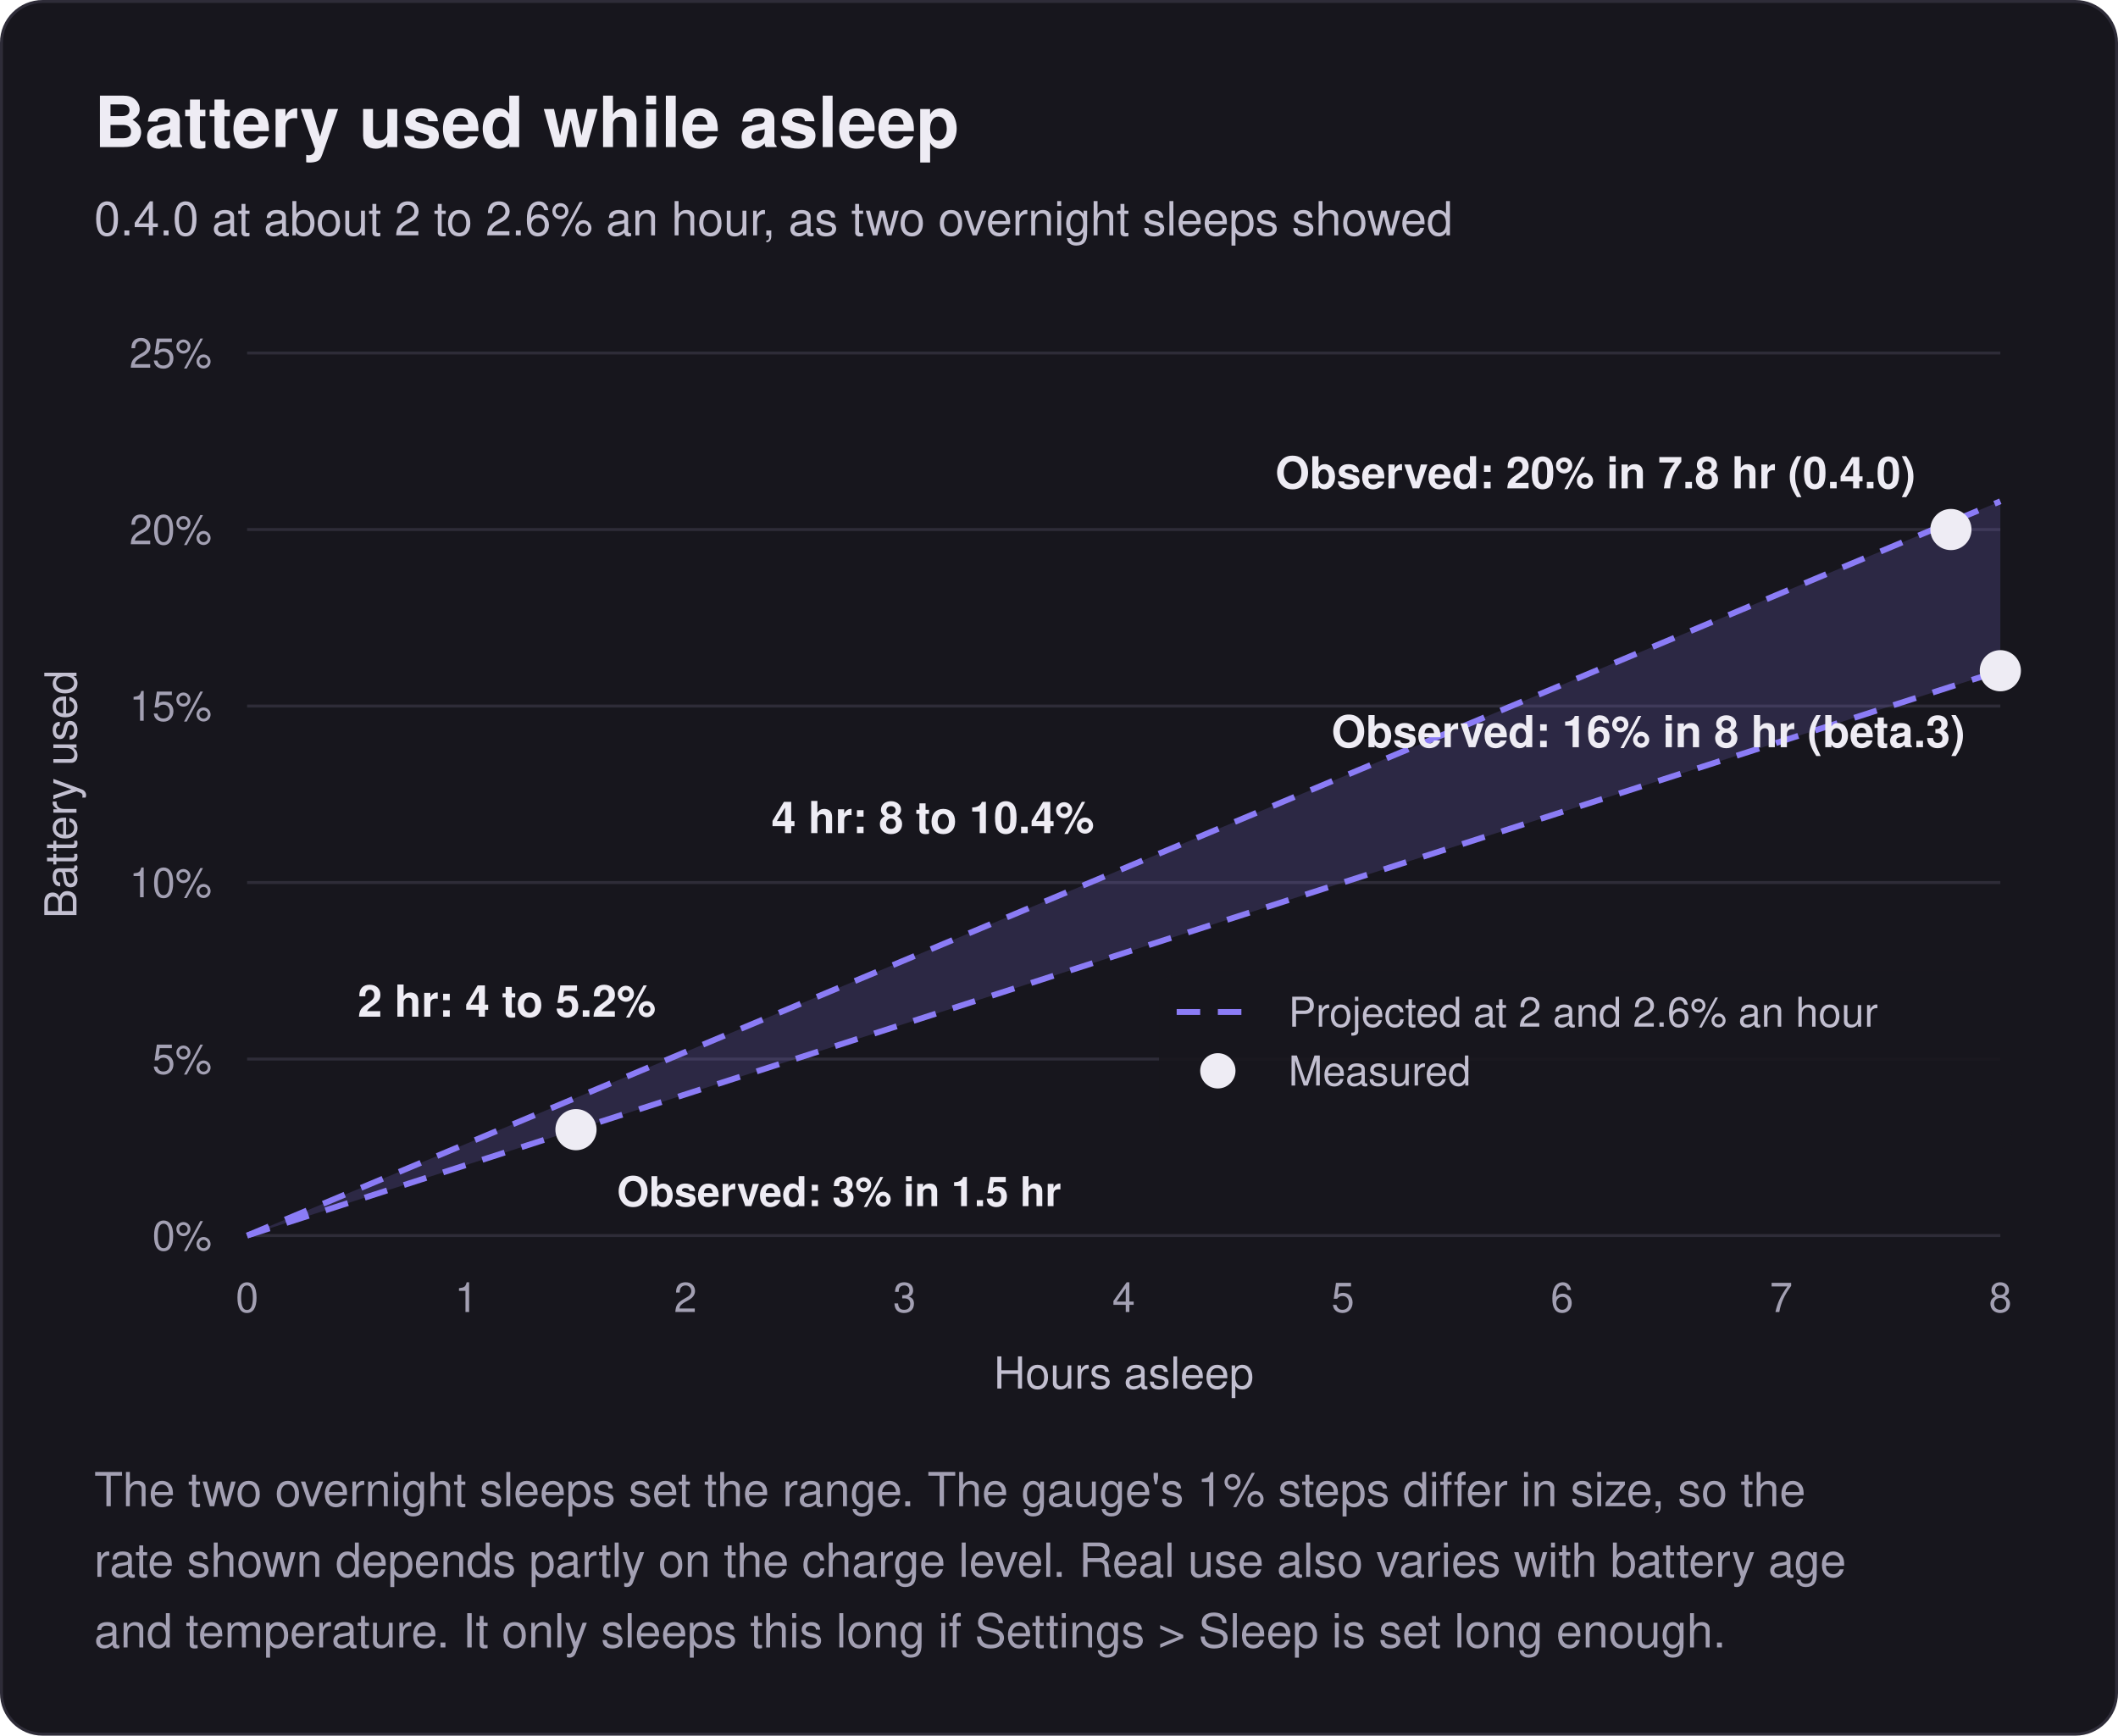
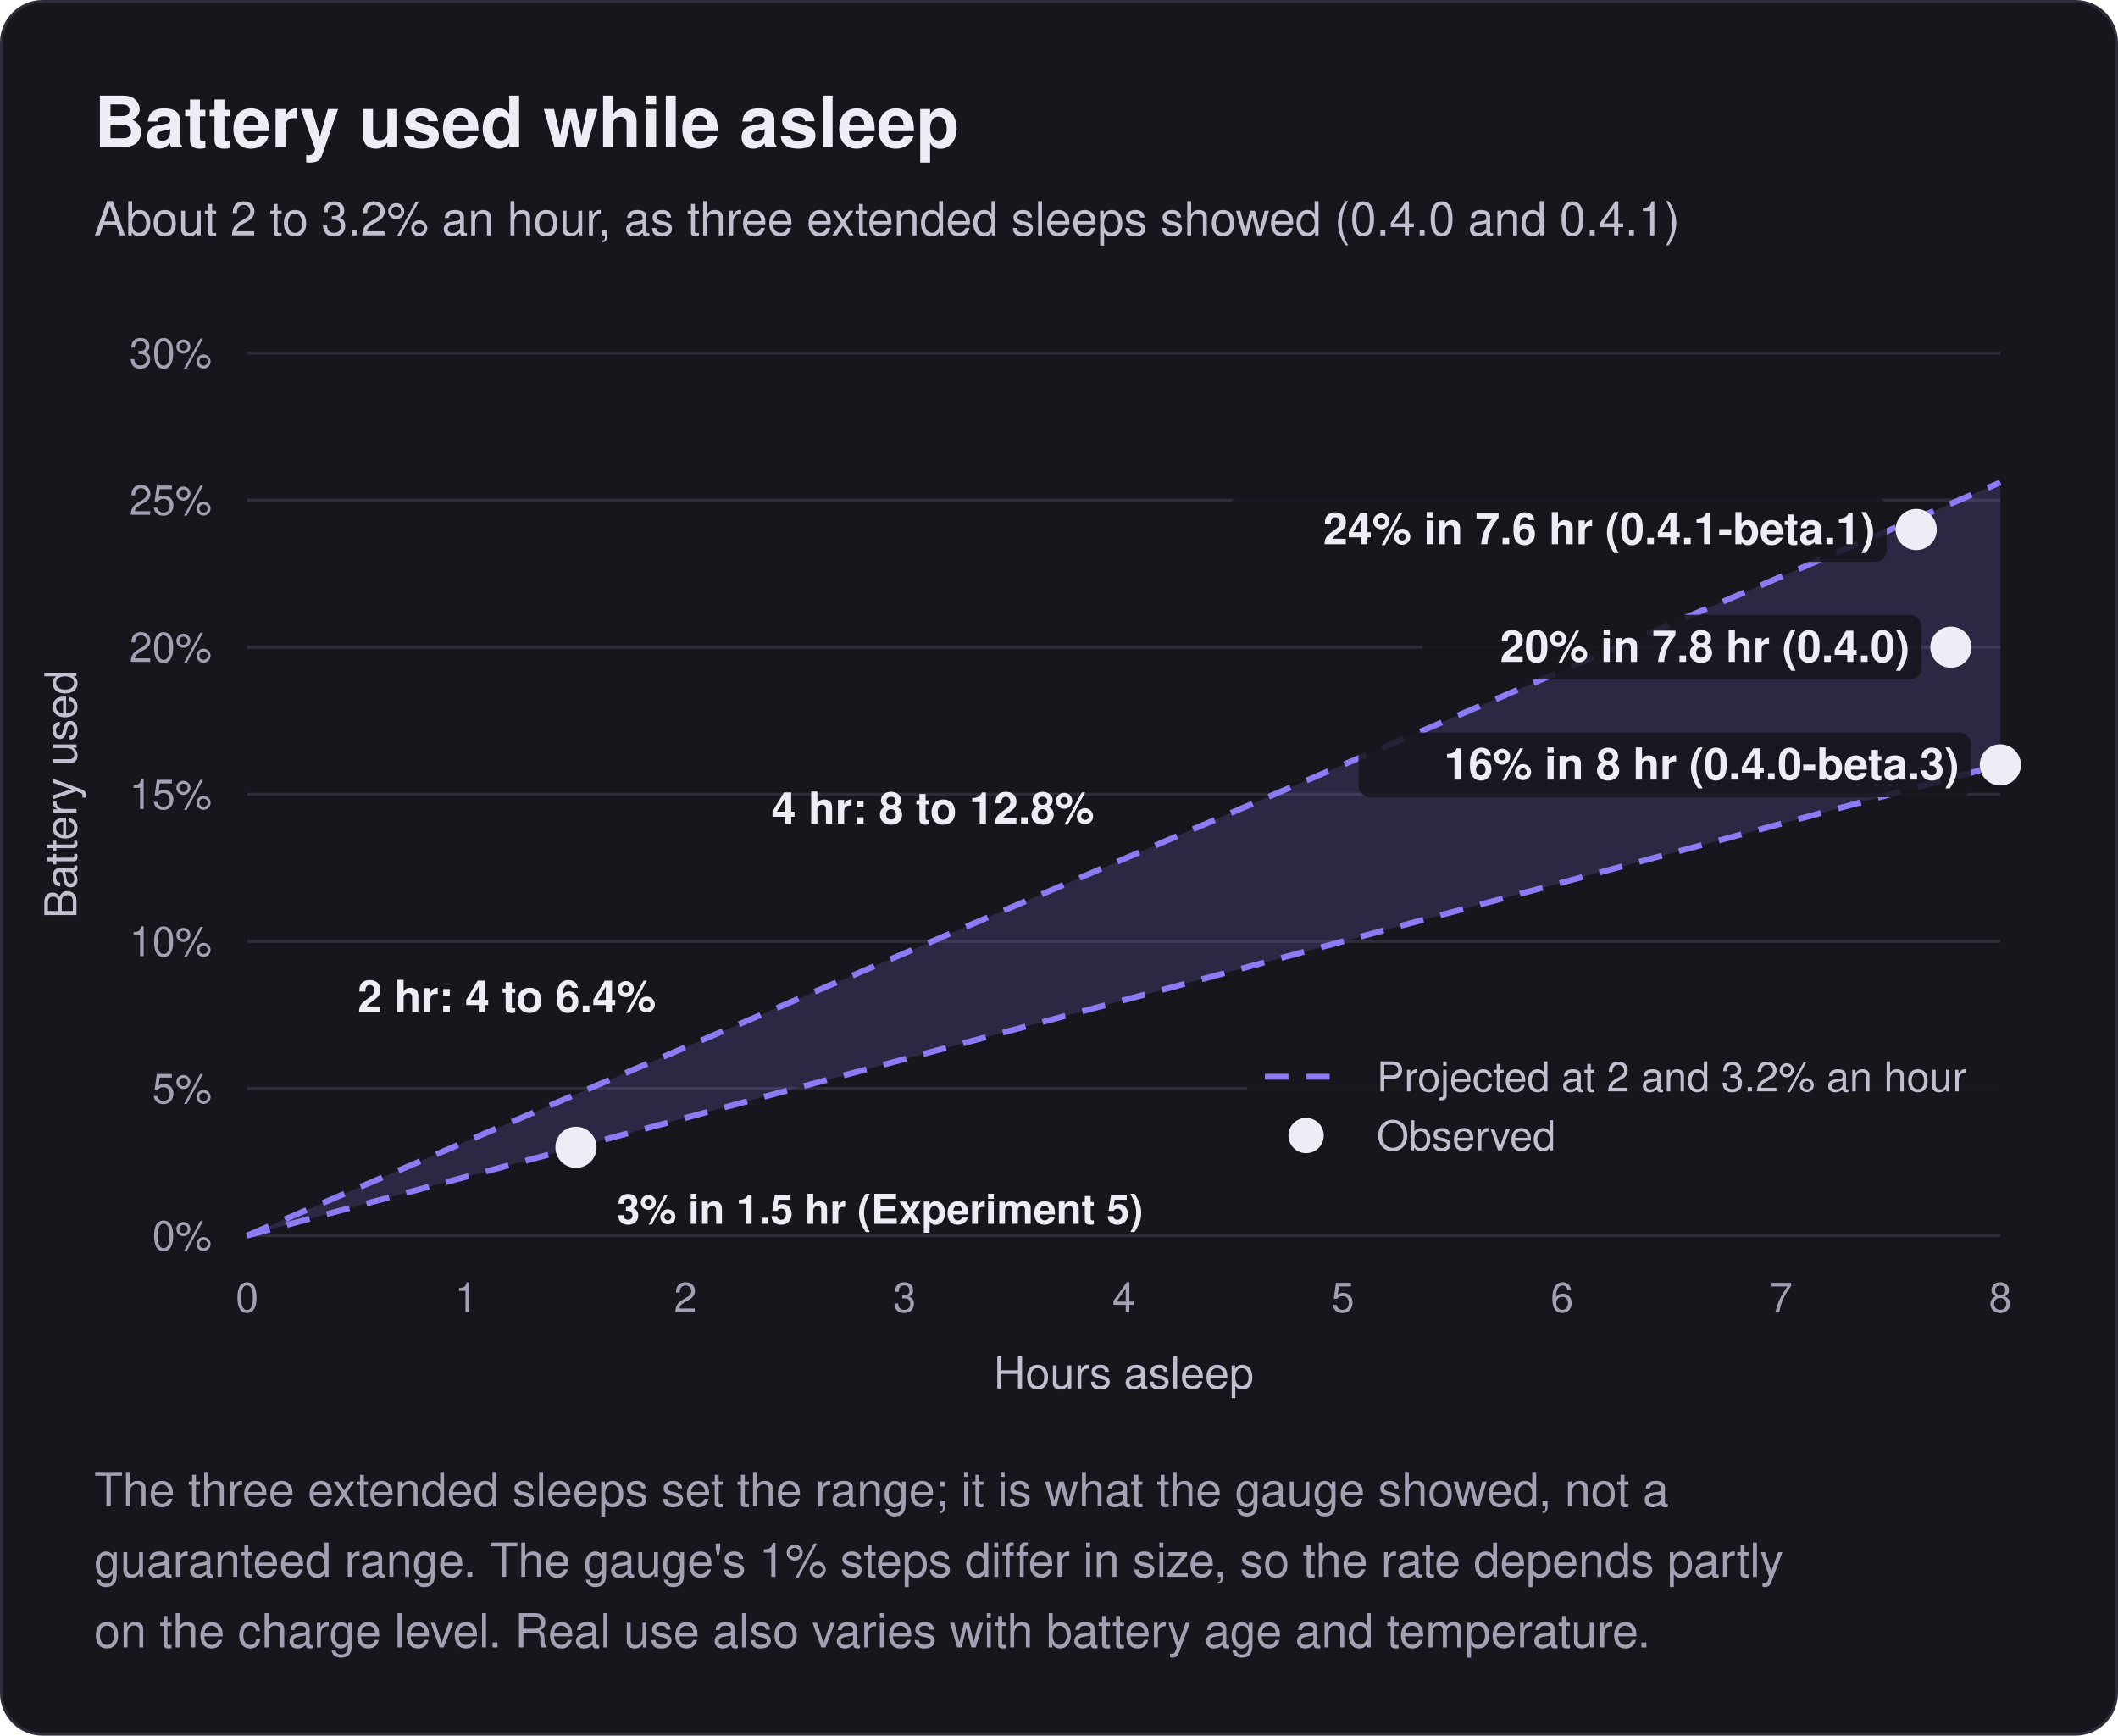
<svg xmlns="http://www.w3.org/2000/svg" width="720" height="590" viewBox="0 0 720 590" role="img" aria-labelledby="t d">
  <rect x="0.5" y="0.5" width="719" height="589" rx="14" fill="#17161D" stroke="#2E2C38" />
  <g font-family="-apple-system, BlinkMacSystemFont, 'Segoe UI', Helvetica, Arial, sans-serif">
    <text x="32" y="50" font-size="24" fill="#EEECF4" font-weight="650" text-anchor="start">Battery used while asleep</text>
-     <text x="32" y="80" font-size="16" fill="#C2BFD0" font-weight="400" text-anchor="start">0.4.0 at about 2 to 2.6% an hour, as two overnight sleeps showed</text>
+     <text x="32" y="80" font-size="16" fill="#C2BFD0" font-weight="400" text-anchor="start">About 2 to 3.2% an hour, as three extended sleeps showed (0.4.0 and 0.4.1)</text>
    <line x1="84" y1="420.0" x2="680" y2="420.0" stroke="#2E2C38" />
    <text x="72" y="425.0" font-size="14" fill="#A3A0B3" font-weight="400" text-anchor="end">0%</text>
-     <line x1="84" y1="360.0" x2="680" y2="360.0" stroke="#2E2C38" />
-     <text x="72" y="365.0" font-size="14" fill="#A3A0B3" font-weight="400" text-anchor="end">5%</text>
-     <line x1="84" y1="300.0" x2="680" y2="300.0" stroke="#2E2C38" />
-     <text x="72" y="305.0" font-size="14" fill="#A3A0B3" font-weight="400" text-anchor="end">10%</text>
-     <line x1="84" y1="240.0" x2="680" y2="240.0" stroke="#2E2C38" />
-     <text x="72" y="245.0" font-size="14" fill="#A3A0B3" font-weight="400" text-anchor="end">15%</text>
-     <line x1="84" y1="180.0" x2="680" y2="180.0" stroke="#2E2C38" />
-     <text x="72" y="185.0" font-size="14" fill="#A3A0B3" font-weight="400" text-anchor="end">20%</text>
+     <line x1="84" y1="370.0" x2="680" y2="370.0" stroke="#2E2C38" />
+     <text x="72" y="375.0" font-size="14" fill="#A3A0B3" font-weight="400" text-anchor="end">5%</text>
+     <line x1="84" y1="320.0" x2="680" y2="320.0" stroke="#2E2C38" />
+     <text x="72" y="325.0" font-size="14" fill="#A3A0B3" font-weight="400" text-anchor="end">10%</text>
+     <line x1="84" y1="270.0" x2="680" y2="270.0" stroke="#2E2C38" />
+     <text x="72" y="275.0" font-size="14" fill="#A3A0B3" font-weight="400" text-anchor="end">15%</text>
+     <line x1="84" y1="220.0" x2="680" y2="220.0" stroke="#2E2C38" />
+     <text x="72" y="225.0" font-size="14" fill="#A3A0B3" font-weight="400" text-anchor="end">20%</text>
+     <line x1="84" y1="170.0" x2="680" y2="170.0" stroke="#2E2C38" />
+     <text x="72" y="175.0" font-size="14" fill="#A3A0B3" font-weight="400" text-anchor="end">25%</text>
    <line x1="84" y1="120.0" x2="680" y2="120.0" stroke="#2E2C38" />
-     <text x="72" y="125.0" font-size="14" fill="#A3A0B3" font-weight="400" text-anchor="end">25%</text>
+     <text x="72" y="125.0" font-size="14" fill="#A3A0B3" font-weight="400" text-anchor="end">30%</text>
    <text x="84.0" y="446" font-size="14" fill="#A3A0B3" font-weight="400" text-anchor="middle">0</text>
    <text x="158.5" y="446" font-size="14" fill="#A3A0B3" font-weight="400" text-anchor="middle">1</text>
    <text x="233.0" y="446" font-size="14" fill="#A3A0B3" font-weight="400" text-anchor="middle">2</text>
    <text x="307.5" y="446" font-size="14" fill="#A3A0B3" font-weight="400" text-anchor="middle">3</text>
    <text x="382.0" y="446" font-size="14" fill="#A3A0B3" font-weight="400" text-anchor="middle">4</text>
    <text x="456.5" y="446" font-size="14" fill="#A3A0B3" font-weight="400" text-anchor="middle">5</text>
    <text x="531.0" y="446" font-size="14" fill="#A3A0B3" font-weight="400" text-anchor="middle">6</text>
    <text x="605.5" y="446" font-size="14" fill="#A3A0B3" font-weight="400" text-anchor="middle">7</text>
    <text x="680.0" y="446" font-size="14" fill="#A3A0B3" font-weight="400" text-anchor="middle">8</text>
    <text x="382.0" y="472" font-size="15" fill="#C2BFD0" font-weight="400" text-anchor="middle">Hours asleep</text>
    <text x="26" y="270.0" font-size="15" fill="#C2BFD0" font-weight="400" text-anchor="middle" transform="rotate(-90 26 270.0)">Battery used</text>
-     <path d="M84.0 420.0 L680.0 170.4 L680.0 228.0 Z" fill="#8B7CF6" opacity="0.18" />
-     <line x1="84.0" y1="420.0" x2="680.0" y2="228.0" stroke="#8B7CF6" stroke-width="2" stroke-dasharray="8 6" />
-     <line x1="84.0" y1="420.0" x2="680.0" y2="170.4" stroke="#8B7CF6" stroke-width="2" stroke-dasharray="8 6" />
-     <text x="223.0" y="345.6" font-size="15" fill="#EEECF4" font-weight="600" text-anchor="end">2 hr: 4 to 5.2%</text>
-     <text x="372.0" y="283.2" font-size="15" fill="#EEECF4" font-weight="600" text-anchor="end">4 hr: 8 to 10.4%</text>
-     <circle cx="680.0" cy="228.0" r="7" fill="#EEECF4" />
-     <text x="668.0" y="254.0" font-size="15" fill="#EEECF4" font-weight="600" text-anchor="end">Observed: 16% in 8 hr (beta.3)</text>
-     <circle cx="663.2" cy="180.0" r="7" fill="#EEECF4" />
-     <text x="651.175" y="166.0" font-size="15" fill="#EEECF4" font-weight="600" text-anchor="end">Observed: 20% in 7.8 hr (0.4.0)</text>
-     <circle cx="195.8" cy="384.0" r="7" fill="#EEECF4" />
-     <text x="209.75" y="410.0" font-size="14" fill="#EEECF4" font-weight="600" text-anchor="start">Observed: 3% in 1.5 hr</text>
-     <rect x="394" y="330" width="290" height="62" rx="8" fill="#17161D" opacity="0.9" />
-     <line x1="400" y1="344" x2="428" y2="344" stroke="#8B7CF6" stroke-width="2" stroke-dasharray="8 6" />
-     <text x="438" y="349" font-size="14" fill="#C2BFD0" font-weight="400" text-anchor="start">Projected at 2 and 2.6% an hour</text>
-     <circle cx="414" cy="364" r="6" fill="#EEECF4" />
-     <text x="438" y="369" font-size="14" fill="#C2BFD0" font-weight="400" text-anchor="start">Measured</text>
-     <text x="32" y="512" font-size="16" fill="#A3A0B3" font-weight="400" text-anchor="start">The two overnight sleeps set the range. The gauge's 1% steps differ in size, so the</text>
-     <text x="32" y="536" font-size="16" fill="#A3A0B3" font-weight="400" text-anchor="start">rate shown depends partly on the charge level. Real use also varies with battery age</text>
-     <text x="32" y="560" font-size="16" fill="#A3A0B3" font-weight="400" text-anchor="start">and temperature. It only sleeps this long if Settings &gt; Sleep is set long enough.</text>
+     <path d="M84.0 420.0 L680.0 164.0 L680.0 260.0 Z" fill="#8B7CF6" opacity="0.18" />
+     <line x1="84.0" y1="420.0" x2="680.0" y2="260.0" stroke="#8B7CF6" stroke-width="2" stroke-dasharray="8 6" />
+     <line x1="84.0" y1="420.0" x2="680.0" y2="164.0" stroke="#8B7CF6" stroke-width="2" stroke-dasharray="8 6" />
+     <text x="223.0" y="344.0" font-size="15" fill="#EEECF4" font-weight="600" text-anchor="end">2 hr: 4 to 6.4%</text>
+     <text x="372.0" y="280.0" font-size="15" fill="#EEECF4" font-weight="600" text-anchor="end">4 hr: 8 to 12.8%</text>
+     <rect x="417.8" y="169.0" width="223.6" height="22" rx="4" fill="#17161D" opacity="0.88" />
+     <text x="637.442" y="185.0" font-size="15" fill="#EEECF4" font-weight="600" text-anchor="end">24% in 7.6 hr (0.4.1-beta.1)</text>
+     <circle cx="651.4" cy="180.0" r="7" fill="#EEECF4" />
+     <rect x="483.5" y="209.0" width="169.7" height="22" rx="4" fill="#17161D" opacity="0.88" />
+     <text x="649.175" y="225.0" font-size="15" fill="#EEECF4" font-weight="600" text-anchor="end">20% in 7.8 hr (0.4.0)</text>
+     <circle cx="663.2" cy="220.0" r="7" fill="#EEECF4" />
+     <rect x="461.8" y="249.0" width="208.2" height="22" rx="4" fill="#17161D" opacity="0.88" />
+     <text x="666.0" y="265.0" font-size="15" fill="#EEECF4" font-weight="600" text-anchor="end">16% in 8 hr (0.4.0-beta.3)</text>
+     <circle cx="680.0" cy="260.0" r="7" fill="#EEECF4" />
+     <circle cx="195.8" cy="390.0" r="7" fill="#EEECF4" />
+     <text x="209.75" y="416.0" font-size="14" fill="#EEECF4" font-weight="600" text-anchor="start">3% in 1.5 hr (Experiment 5)</text>
+     <rect x="424" y="352" width="262" height="62" rx="8" fill="#17161D" opacity="0.9" />
+     <line x1="430" y1="366" x2="458" y2="366" stroke="#8B7CF6" stroke-width="2" stroke-dasharray="8 6" />
+     <text x="468" y="371" font-size="14" fill="#C2BFD0" font-weight="400" text-anchor="start">Projected at 2 and 3.2% an hour</text>
+     <circle cx="444" cy="386" r="6" fill="#EEECF4" />
+     <text x="468" y="391" font-size="14" fill="#C2BFD0" font-weight="400" text-anchor="start">Observed</text>
+     <text x="32" y="512" font-size="16" fill="#A3A0B3" font-weight="400" text-anchor="start">The three extended sleeps set the range; it is what the gauge showed, not a</text>
+     <text x="32" y="536" font-size="16" fill="#A3A0B3" font-weight="400" text-anchor="start">guaranteed range. The gauge's 1% steps differ in size, so the rate depends partly</text>
+     <text x="32" y="560" font-size="16" fill="#A3A0B3" font-weight="400" text-anchor="start">on the charge level. Real use also varies with battery age and temperature.</text>
  </g>
</svg>
